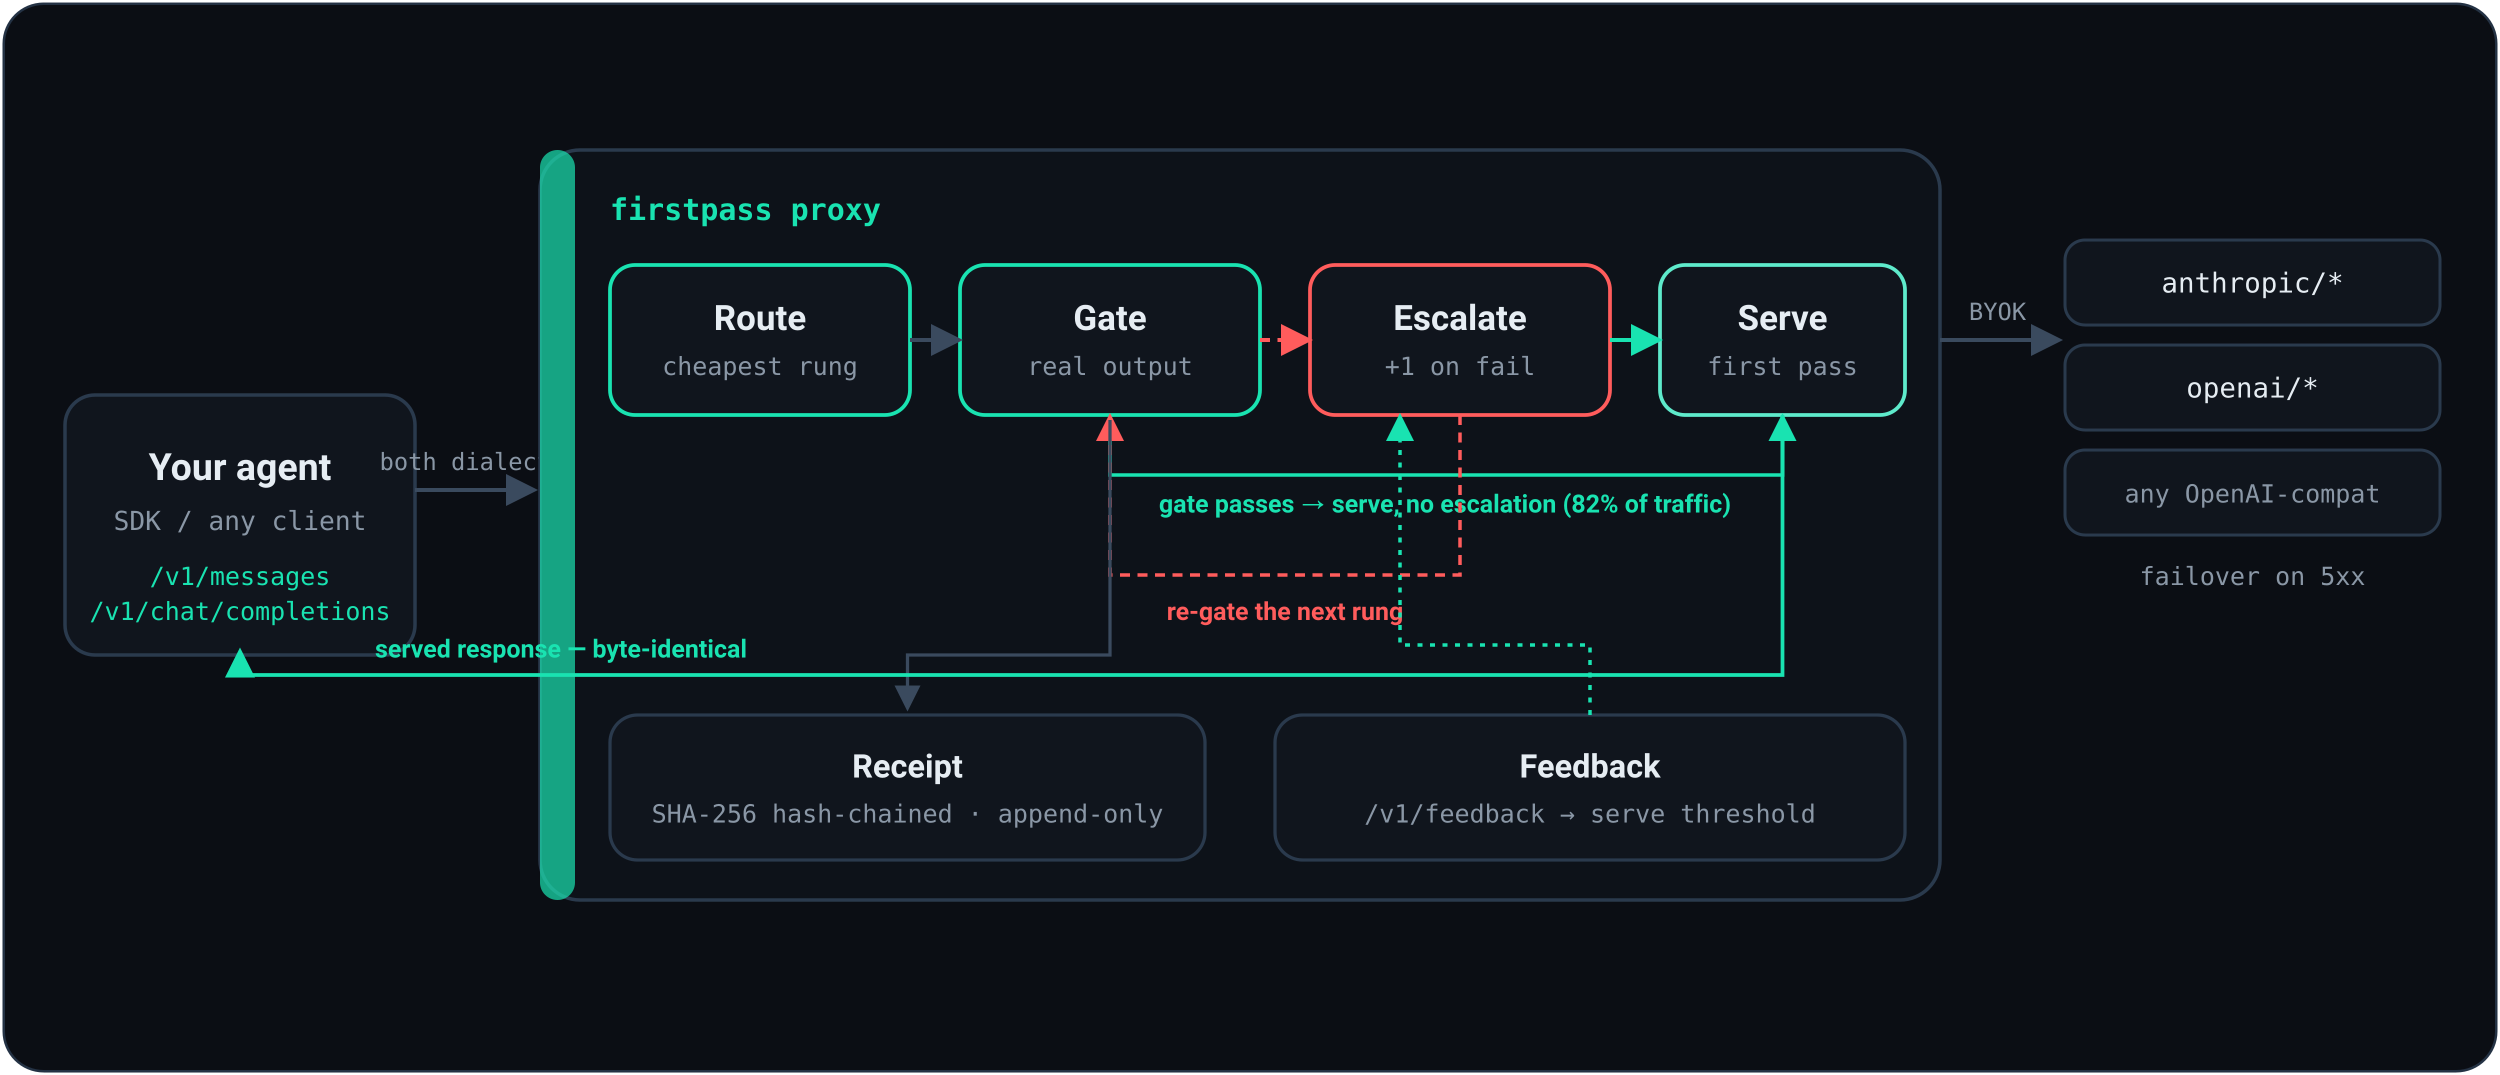
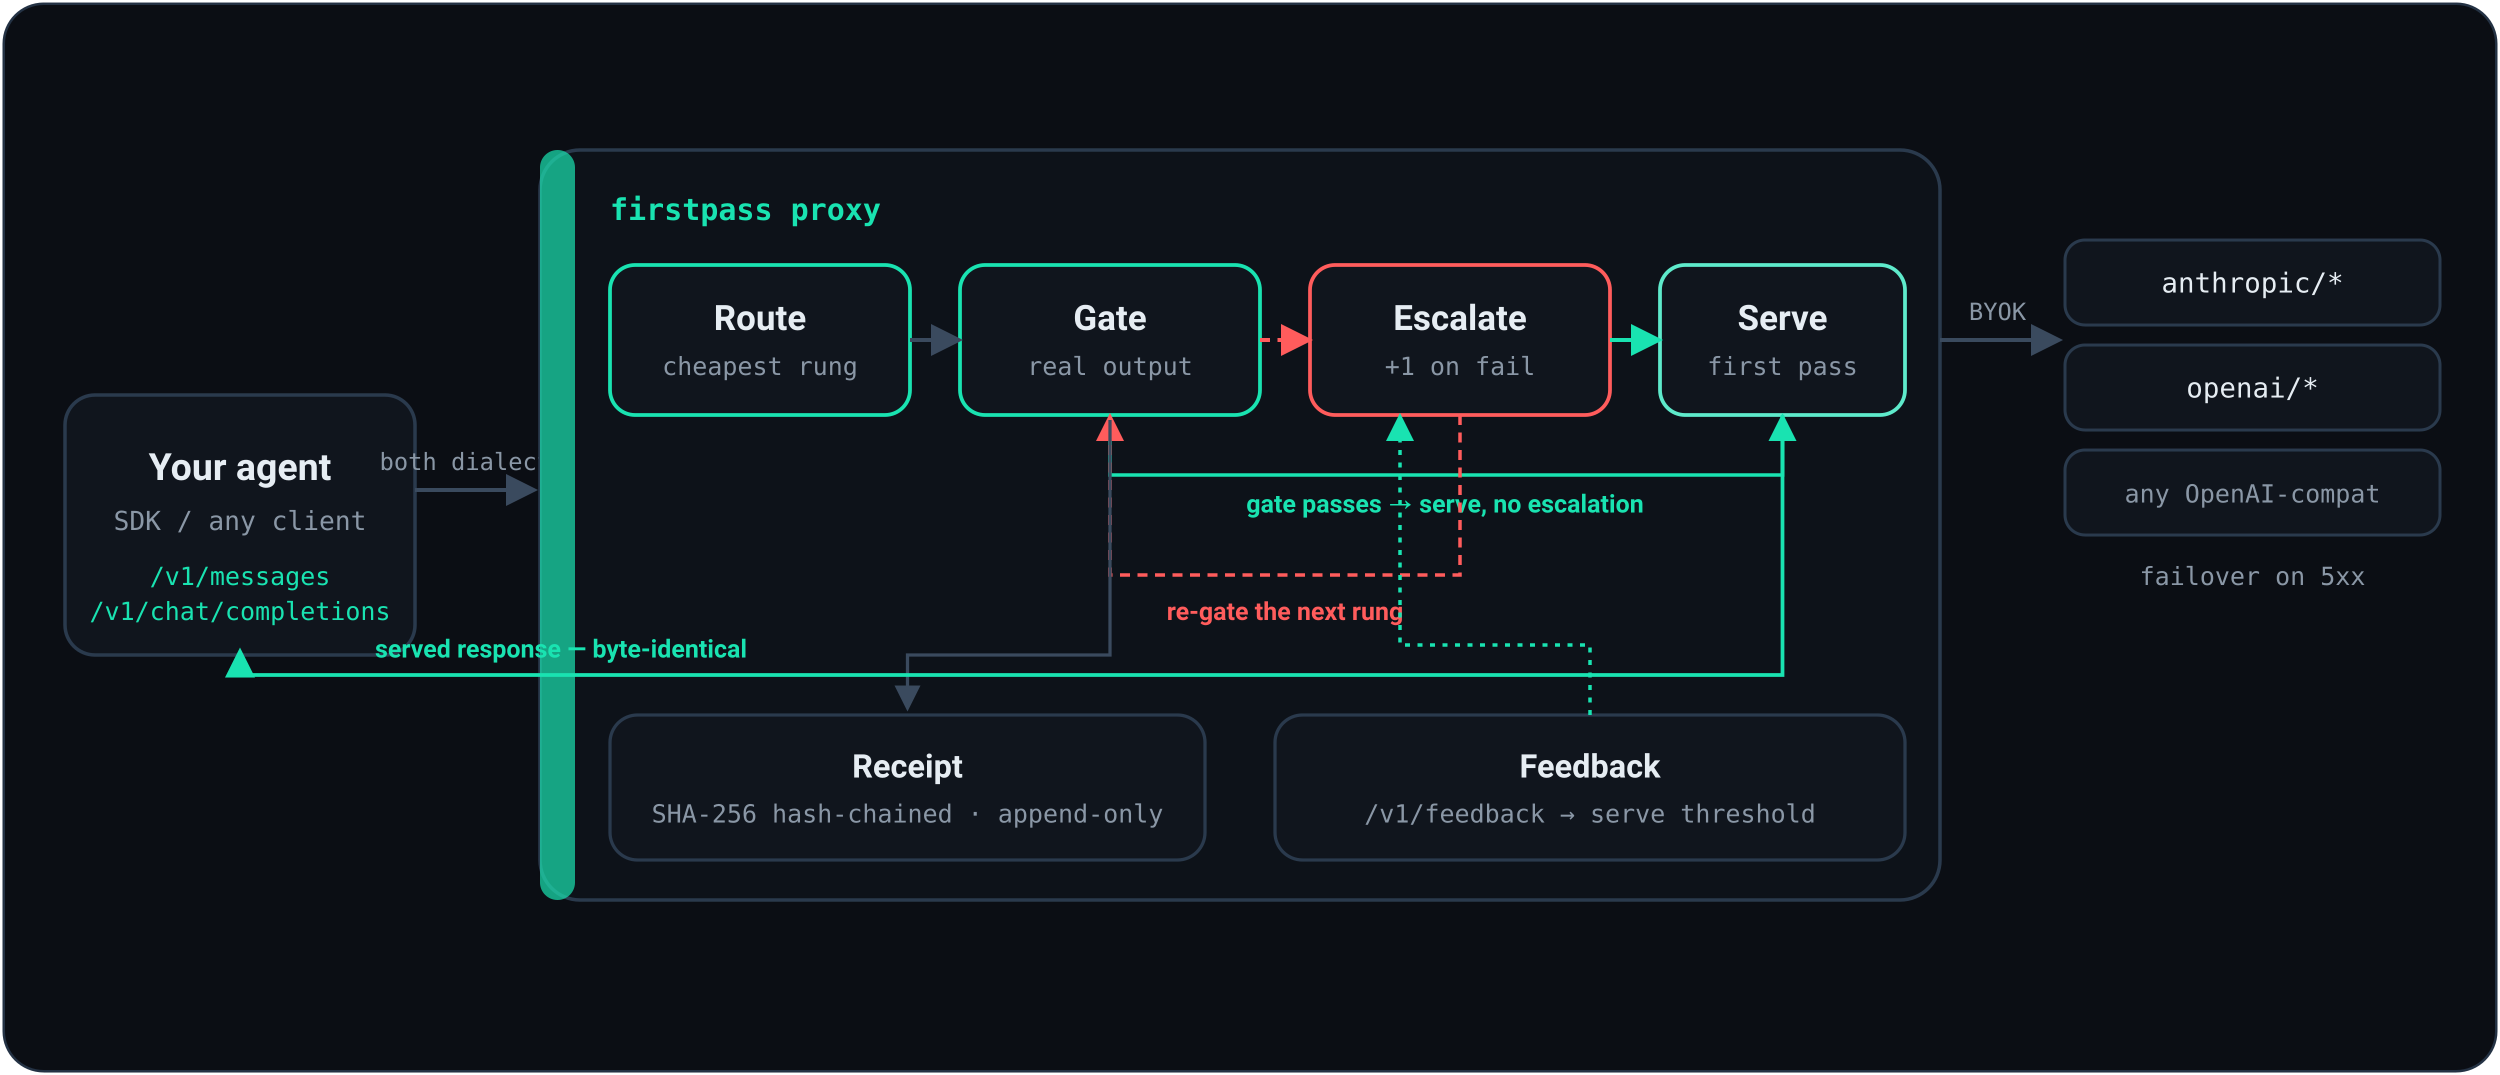
<svg xmlns="http://www.w3.org/2000/svg" viewBox="0 0 1000 430" role="img" preserveAspectRatio="xMidYMid meet" font-family="ui-sans-serif, -apple-system, BlinkMacSystemFont, Segoe UI, Roboto, Helvetica, Arial, sans-serif">
  <defs>
    <marker id="a-arw" markerWidth="8" markerHeight="8" refX="6" refY="4" orient="auto">
      <path d="M0 0 L8 4 L0 8 Z" fill="#3a4a5e" />
    </marker>
    <marker id="a-arp" markerWidth="8" markerHeight="8" refX="6" refY="4" orient="auto">
      <path d="M0 0 L8 4 L0 8 Z" fill="#19E3B1" />
    </marker>
    <marker id="a-arf" markerWidth="8" markerHeight="8" refX="6" refY="4" orient="auto">
      <path d="M0 0 L8 4 L0 8 Z" fill="#FF5C5C" />
    </marker>
  </defs>
  <rect x="1.5" y="1.5" width="997" height="427" rx="16" fill="#0B0E14" stroke="#243244" />
  <rect x="26" y="158" width="140" height="104" rx="12" fill="#10151d" stroke="#2a3a4d" stroke-width="1.4" />
  <text x="96" y="192" text-anchor="middle" fill="#E6EDF3" font-size="15" font-weight="700">Your agent</text>
  <text x="96" y="212" text-anchor="middle" fill="#8A97A6" font-size="10.5" font-family="ui-monospace, Menlo, monospace">SDK / any client</text>
  <text x="96" y="234" text-anchor="middle" fill="#19E3B1" font-size="10" font-family="ui-monospace, Menlo, monospace">/v1/messages</text>
  <text x="96" y="248" text-anchor="middle" fill="#19E3B1" font-size="10" font-family="ui-monospace, Menlo, monospace">/v1/chat/completions</text>
  <line x1="166" y1="196" x2="212" y2="196" stroke="#3a4a5e" stroke-width="1.6" marker-end="url(#a-arw)" />
  <text x="189" y="188" text-anchor="middle" fill="#8A97A6" font-size="9.5" font-family="ui-monospace, Menlo, monospace">both dialects</text>
  <rect x="216" y="60" width="560" height="300" rx="16" fill="#0d1219" stroke="#2a3a4d" stroke-width="1.4" />
  <rect x="216" y="60" width="14" height="300" rx="7" fill="#19E3B1" opacity="0.7" />
  <text x="244" y="88" fill="#19E3B1" font-size="12" font-weight="700" font-family="ui-monospace, Menlo, monospace">firstpass proxy</text>
  <g font-weight="700">
    <rect x="244" y="106" width="120" height="60" rx="10" fill="#10151d" stroke="#19E3B1" stroke-width="1.5" />
    <text x="304" y="132" text-anchor="middle" fill="#E6EDF3" font-size="14">Route</text>
    <text x="304" y="150" text-anchor="middle" fill="#8A97A6" font-size="10" font-weight="400" font-family="ui-monospace, Menlo, monospace">cheapest rung</text>
    <rect x="384" y="106" width="120" height="60" rx="10" fill="#10151d" stroke="#19E3B1" stroke-width="1.5" />
    <text x="444" y="132" text-anchor="middle" fill="#E6EDF3" font-size="14">Gate</text>
    <text x="444" y="150" text-anchor="middle" fill="#8A97A6" font-size="10" font-weight="400" font-family="ui-monospace, Menlo, monospace">real output</text>
    <rect x="524" y="106" width="120" height="60" rx="10" fill="#10151d" stroke="#FF5C5C" stroke-width="1.5" />
    <text x="584" y="132" text-anchor="middle" fill="#E6EDF3" font-size="14">Escalate</text>
    <text x="584" y="150" text-anchor="middle" fill="#8A97A6" font-size="10" font-weight="400" font-family="ui-monospace, Menlo, monospace">+1 on fail</text>
    <rect x="664" y="106" width="98" height="60" rx="10" fill="#10151d" stroke="#5EEACB" stroke-width="1.5" />
    <text x="713" y="132" text-anchor="middle" fill="#E6EDF3" font-size="14">Serve</text>
    <text x="713" y="150" text-anchor="middle" fill="#8A97A6" font-size="10" font-weight="400" font-family="ui-monospace, Menlo, monospace">first pass</text>
  </g>
  <line x1="364" y1="136" x2="382" y2="136" stroke="#3a4a5e" stroke-width="1.6" marker-end="url(#a-arw)" />
  <line x1="504" y1="136" x2="522" y2="136" stroke="#FF5C5C" stroke-width="1.6" stroke-dasharray="4 3" marker-end="url(#a-arf)" />
  <line x1="644" y1="136" x2="662" y2="136" stroke="#19E3B1" stroke-width="1.6" marker-end="url(#a-arp)" />
  <path d="M444 166 L444 190 L713 190 L713 168" fill="none" stroke="#19E3B1" stroke-width="1.4" marker-end="url(#a-arp)" />
-   <text x="578" y="205" text-anchor="middle" fill="#19E3B1" font-size="10" font-weight="600">gate passes → serve, no escalation (82% of traffic)</text>
+   <text x="578" y="205" text-anchor="middle" fill="#19E3B1" font-size="10" font-weight="600">gate passes → serve, no escalation</text>
  <path d="M584 166 L584 230 L444 230 L444 168" fill="none" stroke="#FF5C5C" stroke-width="1.4" stroke-dasharray="4 3" marker-end="url(#a-arf)" />
  <text x="514" y="248" text-anchor="middle" fill="#FF5C5C" font-size="10" font-weight="600">re-gate the next rung</text>
  <rect x="244" y="286" width="238" height="58" rx="11" fill="#10151d" stroke="#2a3a4d" stroke-width="1.3" />
  <text x="363" y="311" text-anchor="middle" fill="#E6EDF3" font-size="13" font-weight="700">Receipt</text>
  <text x="363" y="329" text-anchor="middle" fill="#8A97A6" font-size="10" font-family="ui-monospace, Menlo, monospace">SHA-256 hash-chained · append-only</text>
  <path d="M444 168 L444 262 L363 262 L363 282" fill="none" stroke="#3a4a5e" stroke-width="1.3" marker-end="url(#a-arw)" />
  <rect x="510" y="286" width="252" height="58" rx="11" fill="#10151d" stroke="#2a3a4d" stroke-width="1.3" />
  <text x="636" y="311" text-anchor="middle" fill="#E6EDF3" font-size="13" font-weight="700">Feedback</text>
  <text x="636" y="329" text-anchor="middle" fill="#8A97A6" font-size="10" font-family="ui-monospace, Menlo, monospace">/v1/feedback → serve threshold</text>
  <path d="M636 286 L636 258 L560 258 L560 168" fill="none" stroke="#19E3B1" stroke-width="1.4" stroke-dasharray="2 3" marker-end="url(#a-arp)" />
  <line x1="776" y1="136" x2="822" y2="136" stroke="#3a4a5e" stroke-width="1.6" marker-end="url(#a-arw)" />
  <text x="799" y="128" text-anchor="middle" fill="#8A97A6" font-size="9.5" font-family="ui-monospace, Menlo, monospace">BYOK</text>
  <g font-family="ui-monospace, Menlo, monospace" font-size="11">
    <rect x="826" y="96" width="150" height="34" rx="8" fill="#10151d" stroke="#2a3a4d" stroke-width="1.2" />
    <text x="901" y="117" text-anchor="middle" fill="#E6EDF3">anthropic/*</text>
    <rect x="826" y="138" width="150" height="34" rx="8" fill="#10151d" stroke="#2a3a4d" stroke-width="1.2" />
    <text x="901" y="159" text-anchor="middle" fill="#E6EDF3">openai/*</text>
    <rect x="826" y="180" width="150" height="34" rx="8" fill="#10151d" stroke="#2a3a4d" stroke-width="1.2" />
    <text x="901" y="201" text-anchor="middle" fill="#8A97A6" font-size="10">any OpenAI-compat</text>
  </g>
  <text x="901" y="234" text-anchor="middle" fill="#8A97A6" font-size="10" font-family="ui-monospace, Menlo, monospace">failover on 5xx</text>
  <path d="M713 166 L713 270 L96 270 L96 262" fill="none" stroke="#19E3B1" stroke-width="1.5" marker-end="url(#a-arp)" />
  <text x="150" y="263" text-anchor="start" fill="#19E3B1" font-size="10" font-weight="600">served response — byte-identical</text>
</svg>
